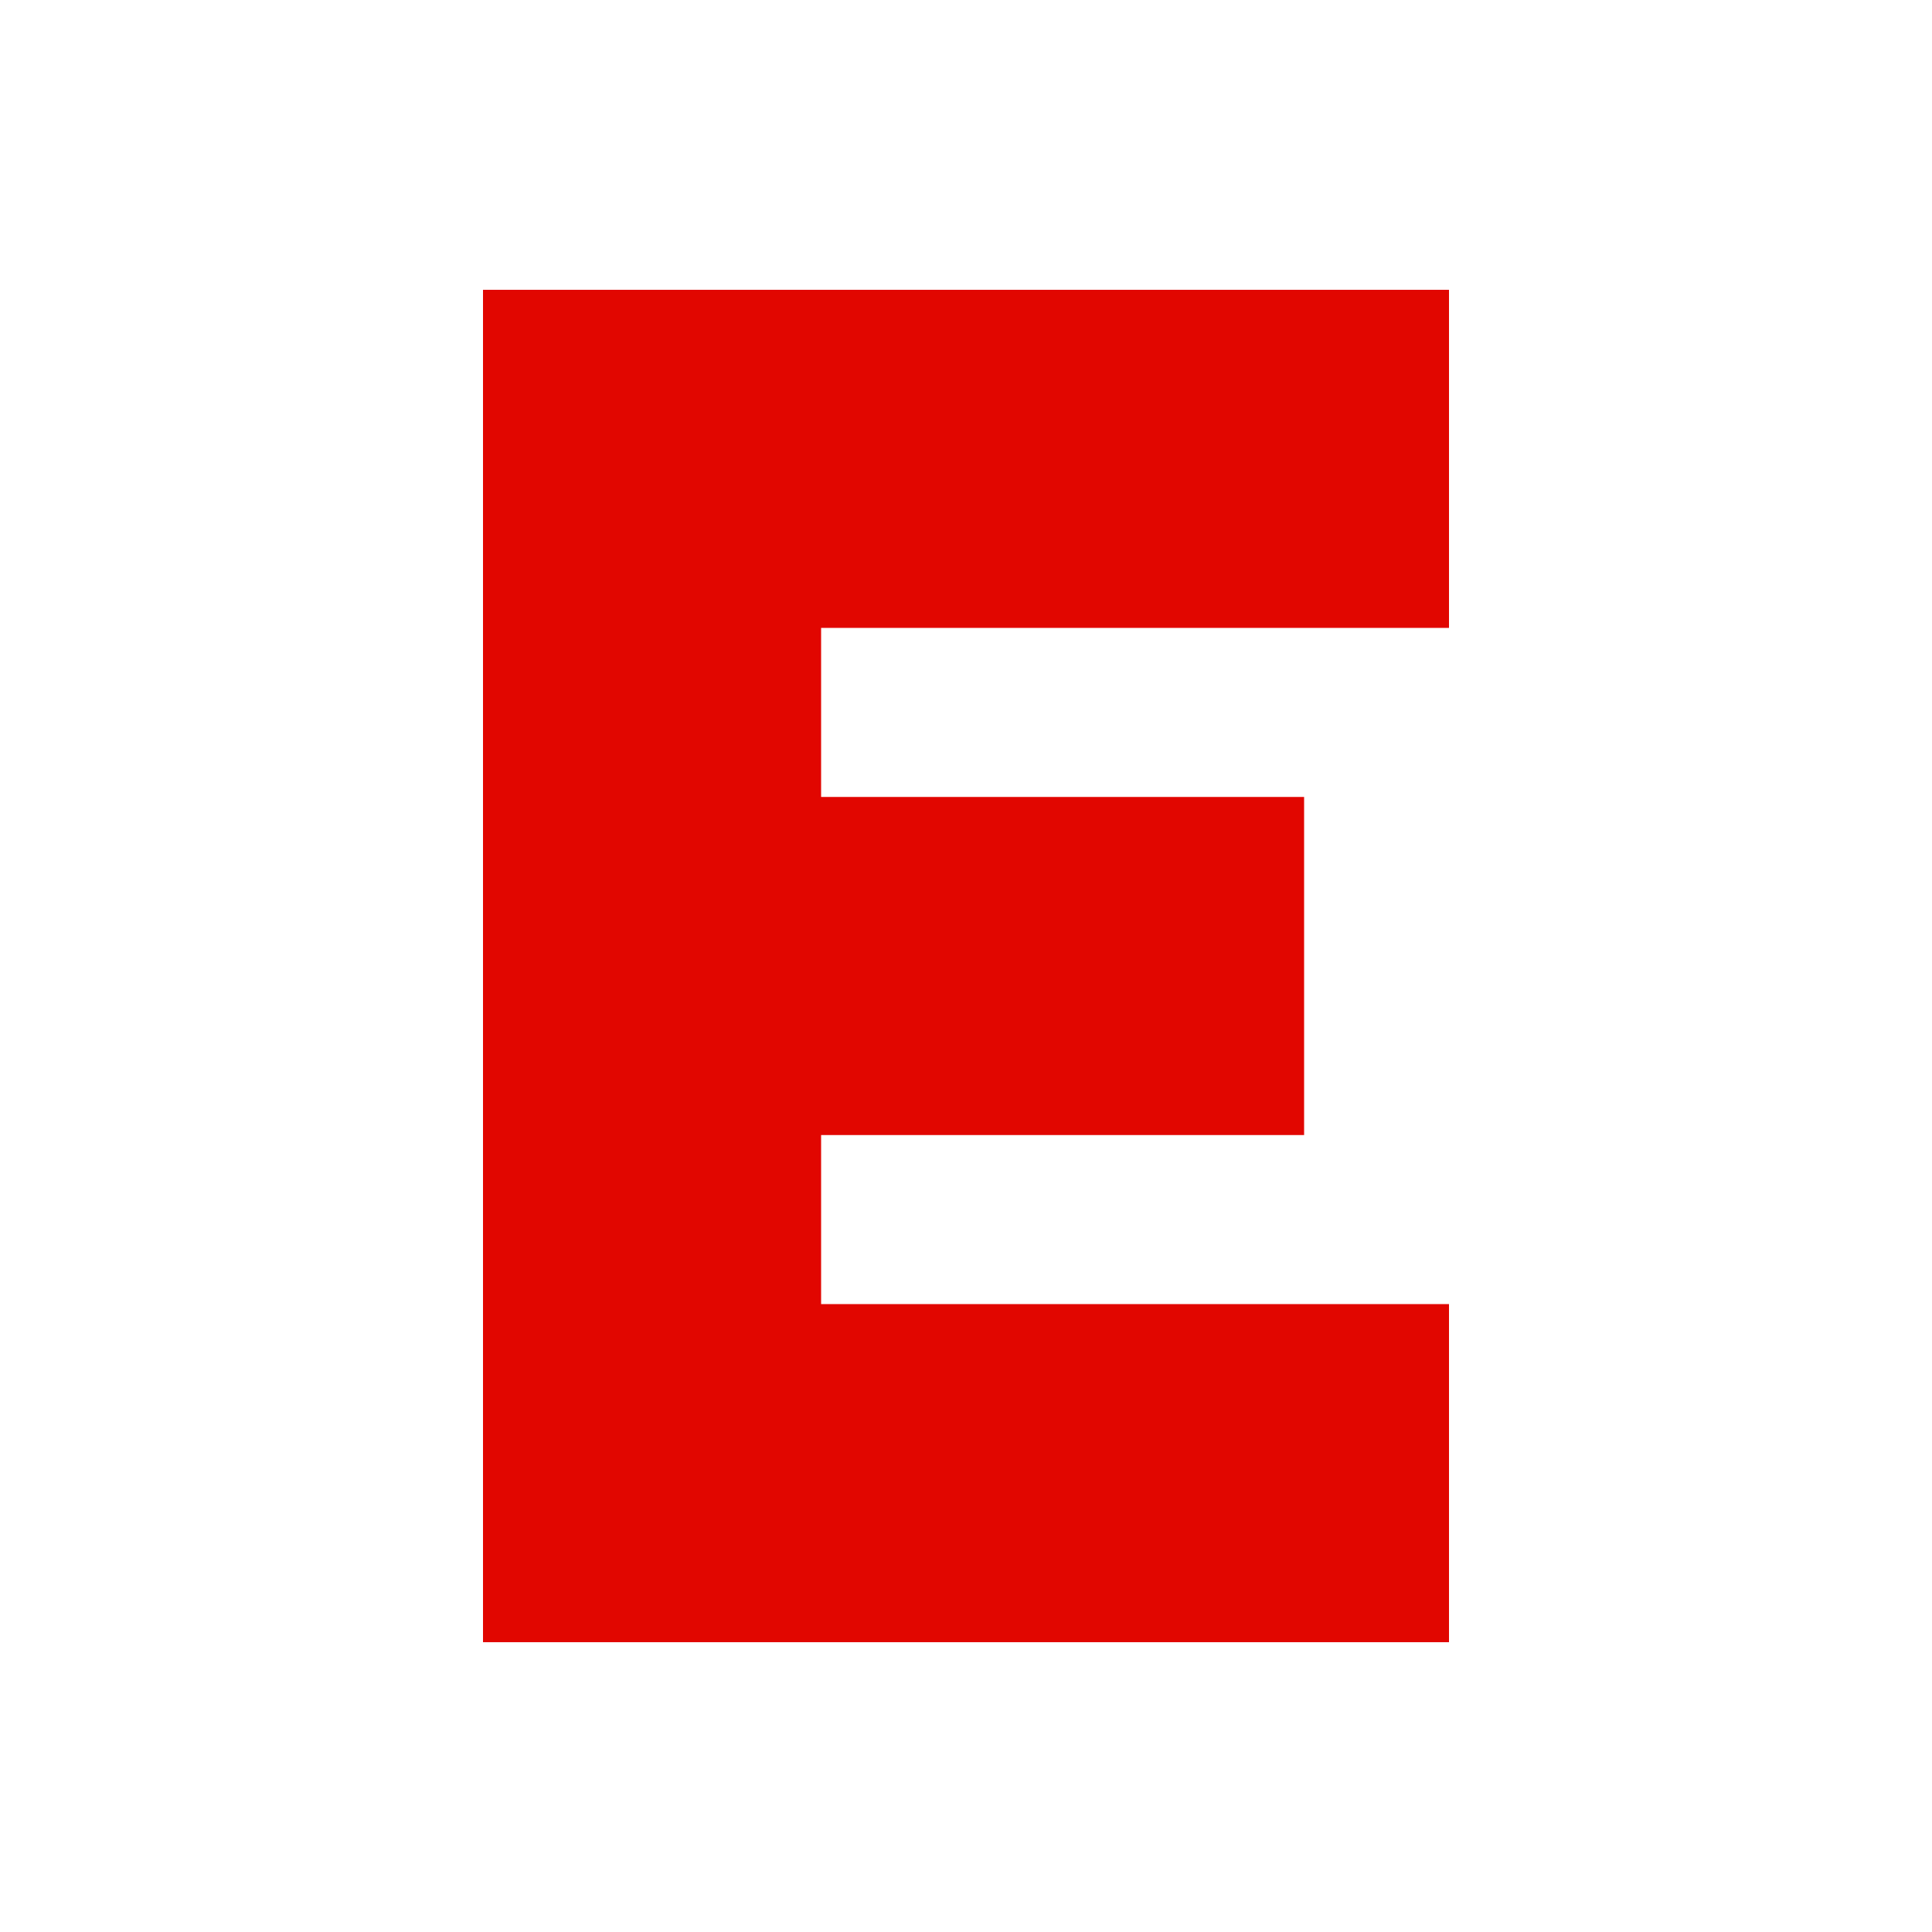
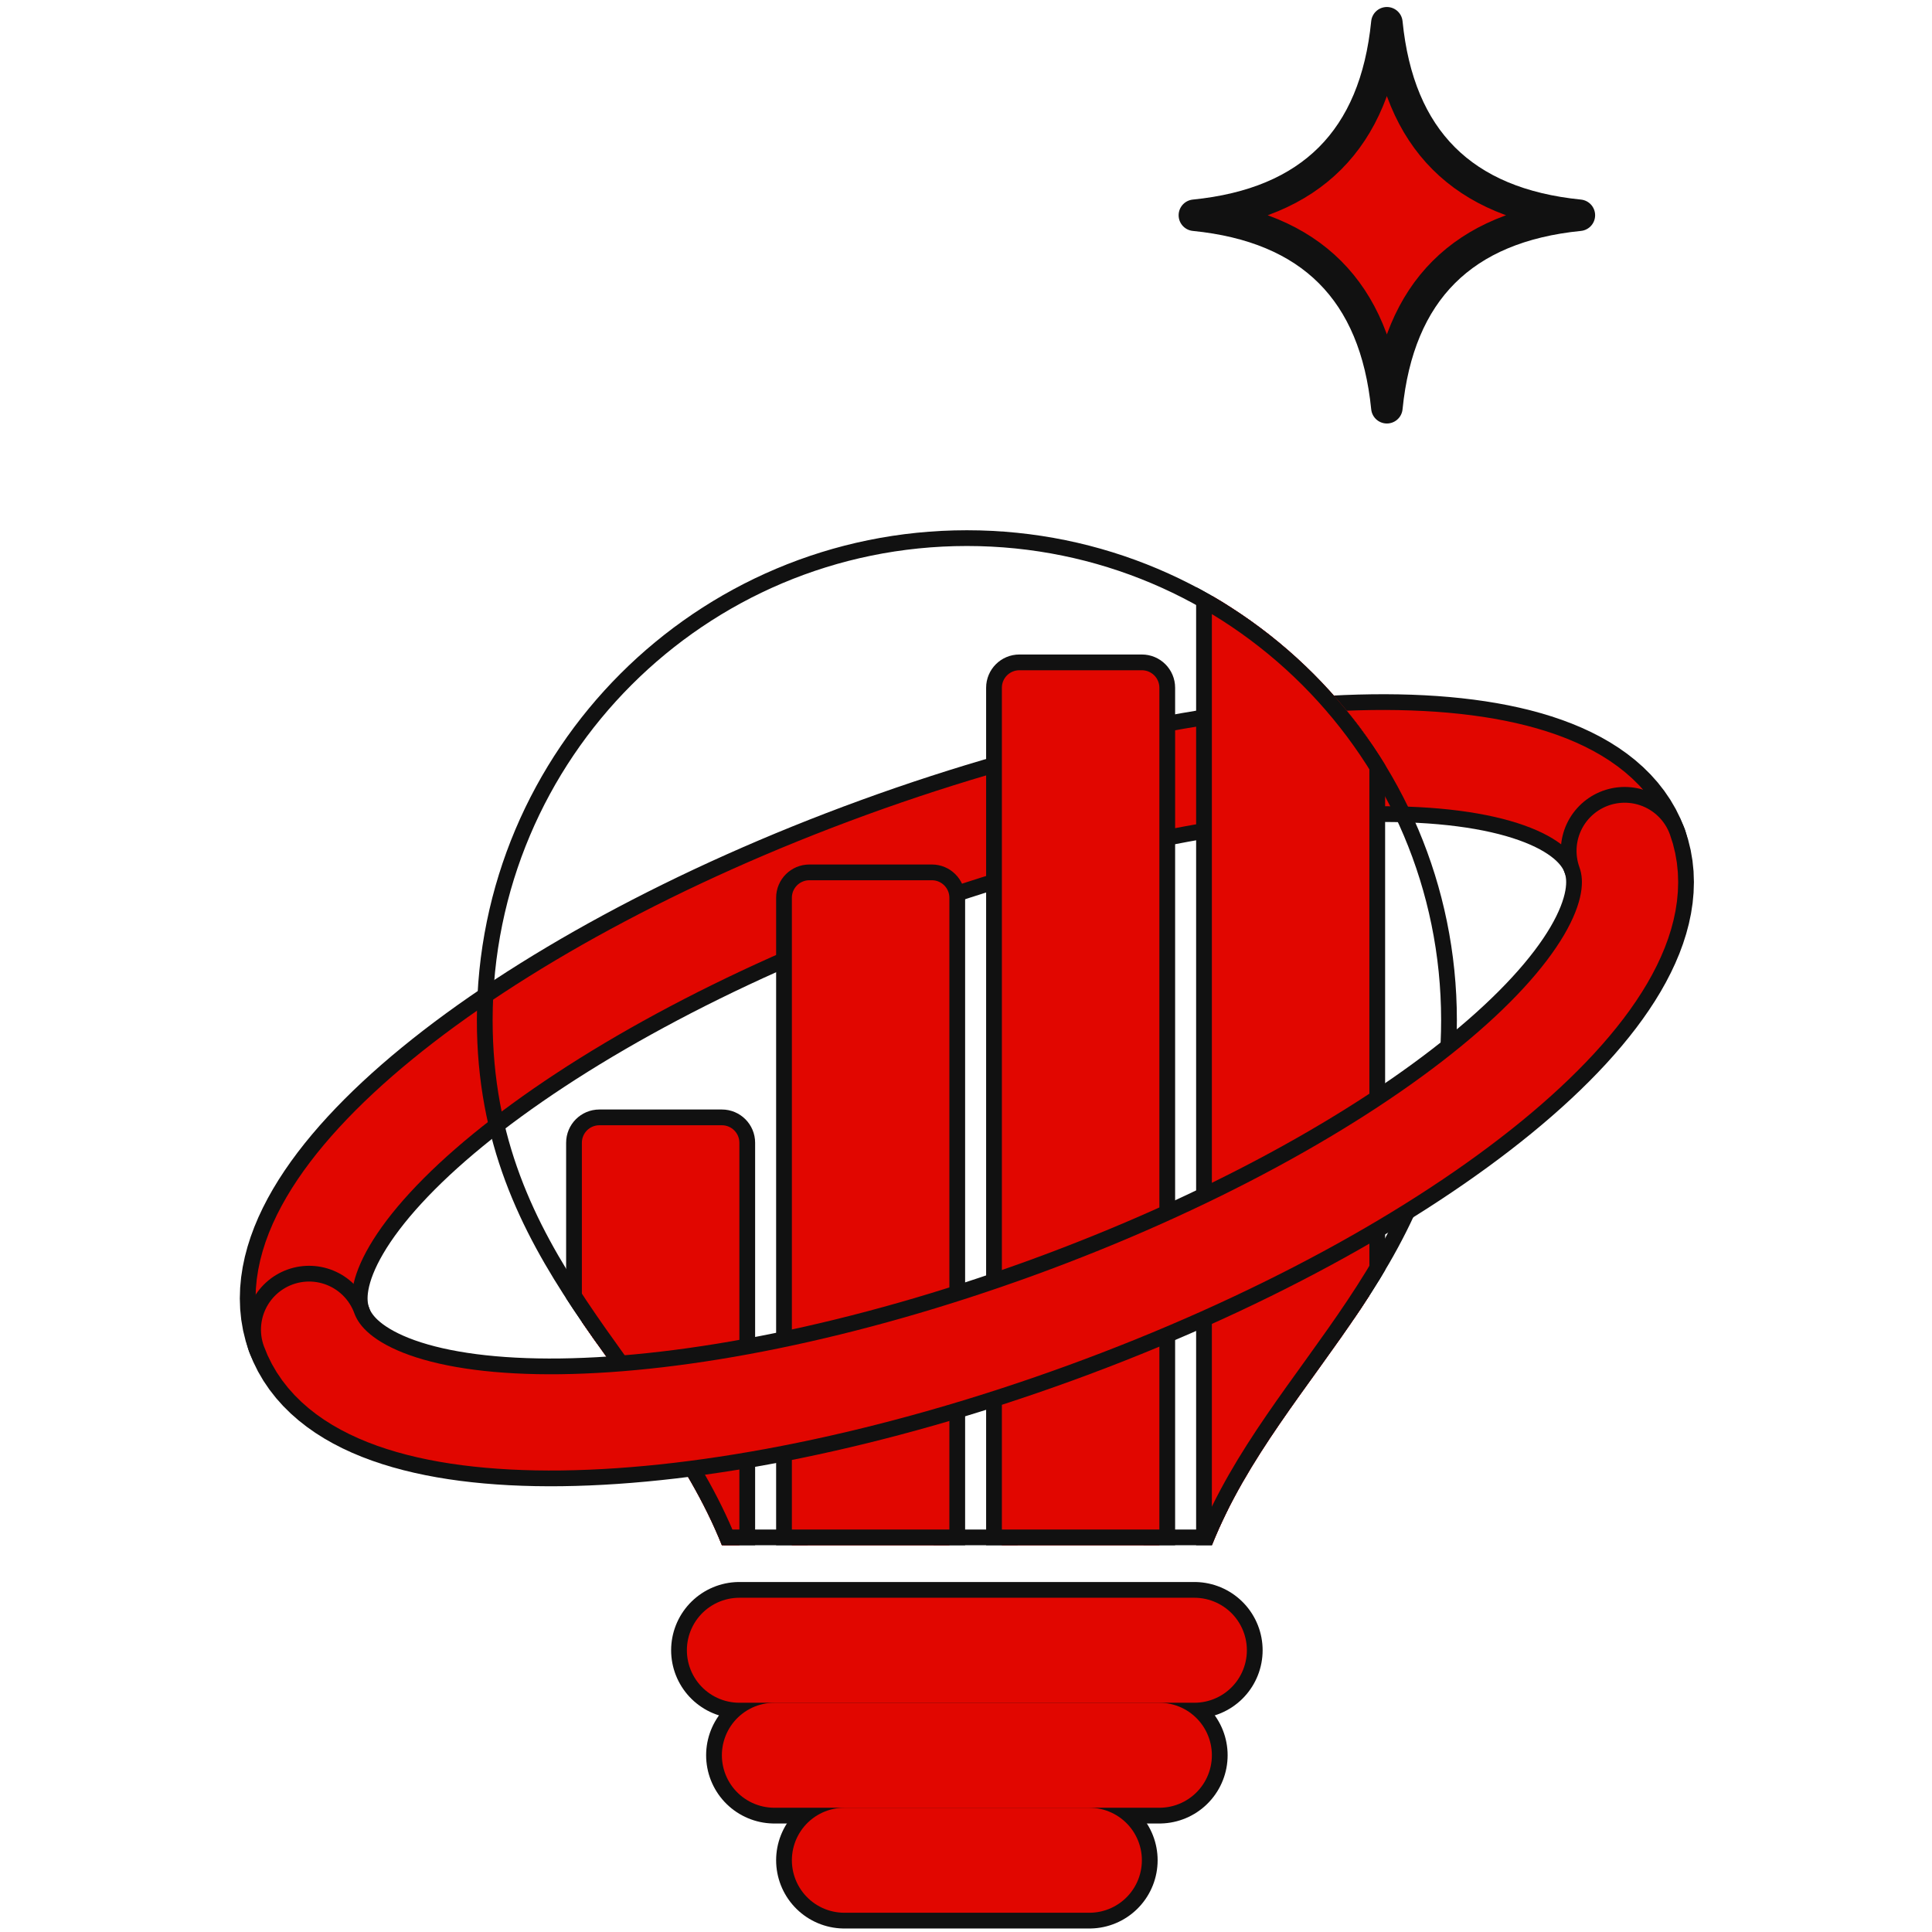
- <svg xmlns="http://www.w3.org/2000/svg" viewBox="0 0 400 400" width="400" height="400" role="img" aria-label="Bold red letter E">
-   <path d="M100 60 H300 V130 H170 V165 H270 V235 H170 V270 H300 V340 H100 Z" fill="#E10600" />
+ <svg xmlns="http://www.w3.org/2000/svg" viewBox="8.8 3.7 110.3 110.4" width="128" height="128">
+   <defs>
+     <clipPath id="bulb">
+       <path d="M36 62 A28 28 0 0 1 92 62 C92 76 82 82 78 92 L50 92 C46 82 36 76 36 62 Z" />
+     </clipPath>
+   </defs>
+   <g transform="rotate(-20 64 66)" fill="none" stroke-linecap="round">
+     <path d="M24 66 A40 14 0 0 1 104 66" stroke="#111111" stroke-width="7.3" />
+     <path d="M24 66 A40 14 0 0 1 104 66" stroke="#E10600" stroke-width="5.5" />
+   </g>
+   <path d="M88 5 Q89 15 99 16 Q89 17 88 27 Q87 17 77 16 Q87 15 88 5Z" fill="#E10600" stroke="#111111" stroke-width="1.8" stroke-linejoin="round" />
+   <g clip-path="url(#bulb)">
+     <rect x="42" y="68" width="9" height="30" rx="1" fill="#111111" stroke="#111111" stroke-width="1.8" />
+     <rect x="54" y="54" width="9" height="44" rx="1" fill="#111111" stroke="#111111" stroke-width="1.8" />
+     <rect x="66" y="42" width="9" height="56" rx="1" fill="#111111" stroke="#111111" stroke-width="1.8" />
+     <rect x="78" y="30" width="9" height="68" rx="1" fill="#111111" stroke="#111111" stroke-width="1.8" />
+     <rect x="42" y="68" width="9" height="30" rx="1" fill="#E10600" />
+     <rect x="54" y="54" width="9" height="44" rx="1" fill="#E10600" />
+     <rect x="66" y="42" width="9" height="56" rx="1" fill="#E10600" />
+     <rect x="78" y="30" width="9" height="68" rx="1" fill="#E10600" />
+   </g>
+   <path d="M36 62 A28 28 0 0 1 92 62 C92 76 82 82 78 92 L50 92 C46 82 36 76 36 62 Z" fill="none" stroke="#111111" stroke-width="1.8" stroke-linejoin="round" clip-path="url(#bulb)" />
+   <line x1="51" y1="98" x2="77" y2="98" stroke="#111111" stroke-width="7.8" stroke-linecap="round" />
+   <line x1="53" y1="104" x2="75" y2="104" stroke="#111111" stroke-width="7.8" stroke-linecap="round" />
+   <line x1="57" y1="110" x2="71" y2="110" stroke="#111111" stroke-width="7.8" stroke-linecap="round" />
+   <line x1="51" y1="98" x2="77" y2="98" stroke="#E10600" stroke-width="6" stroke-linecap="round" />
+   <line x1="53" y1="104" x2="75" y2="104" stroke="#E10600" stroke-width="6" stroke-linecap="round" />
+   <line x1="57" y1="110" x2="71" y2="110" stroke="#E10600" stroke-width="6" stroke-linecap="round" />
+   <g transform="rotate(-20 64 66)" fill="none" stroke-linecap="round">
+     <path d="M24 66 A40 14 0 0 0 104 66" stroke="#111111" stroke-width="7.3" />
+     <path d="M24 66 A40 14 0 0 0 104 66" stroke="#E10600" stroke-width="5.5" />
+   </g>
</svg>
